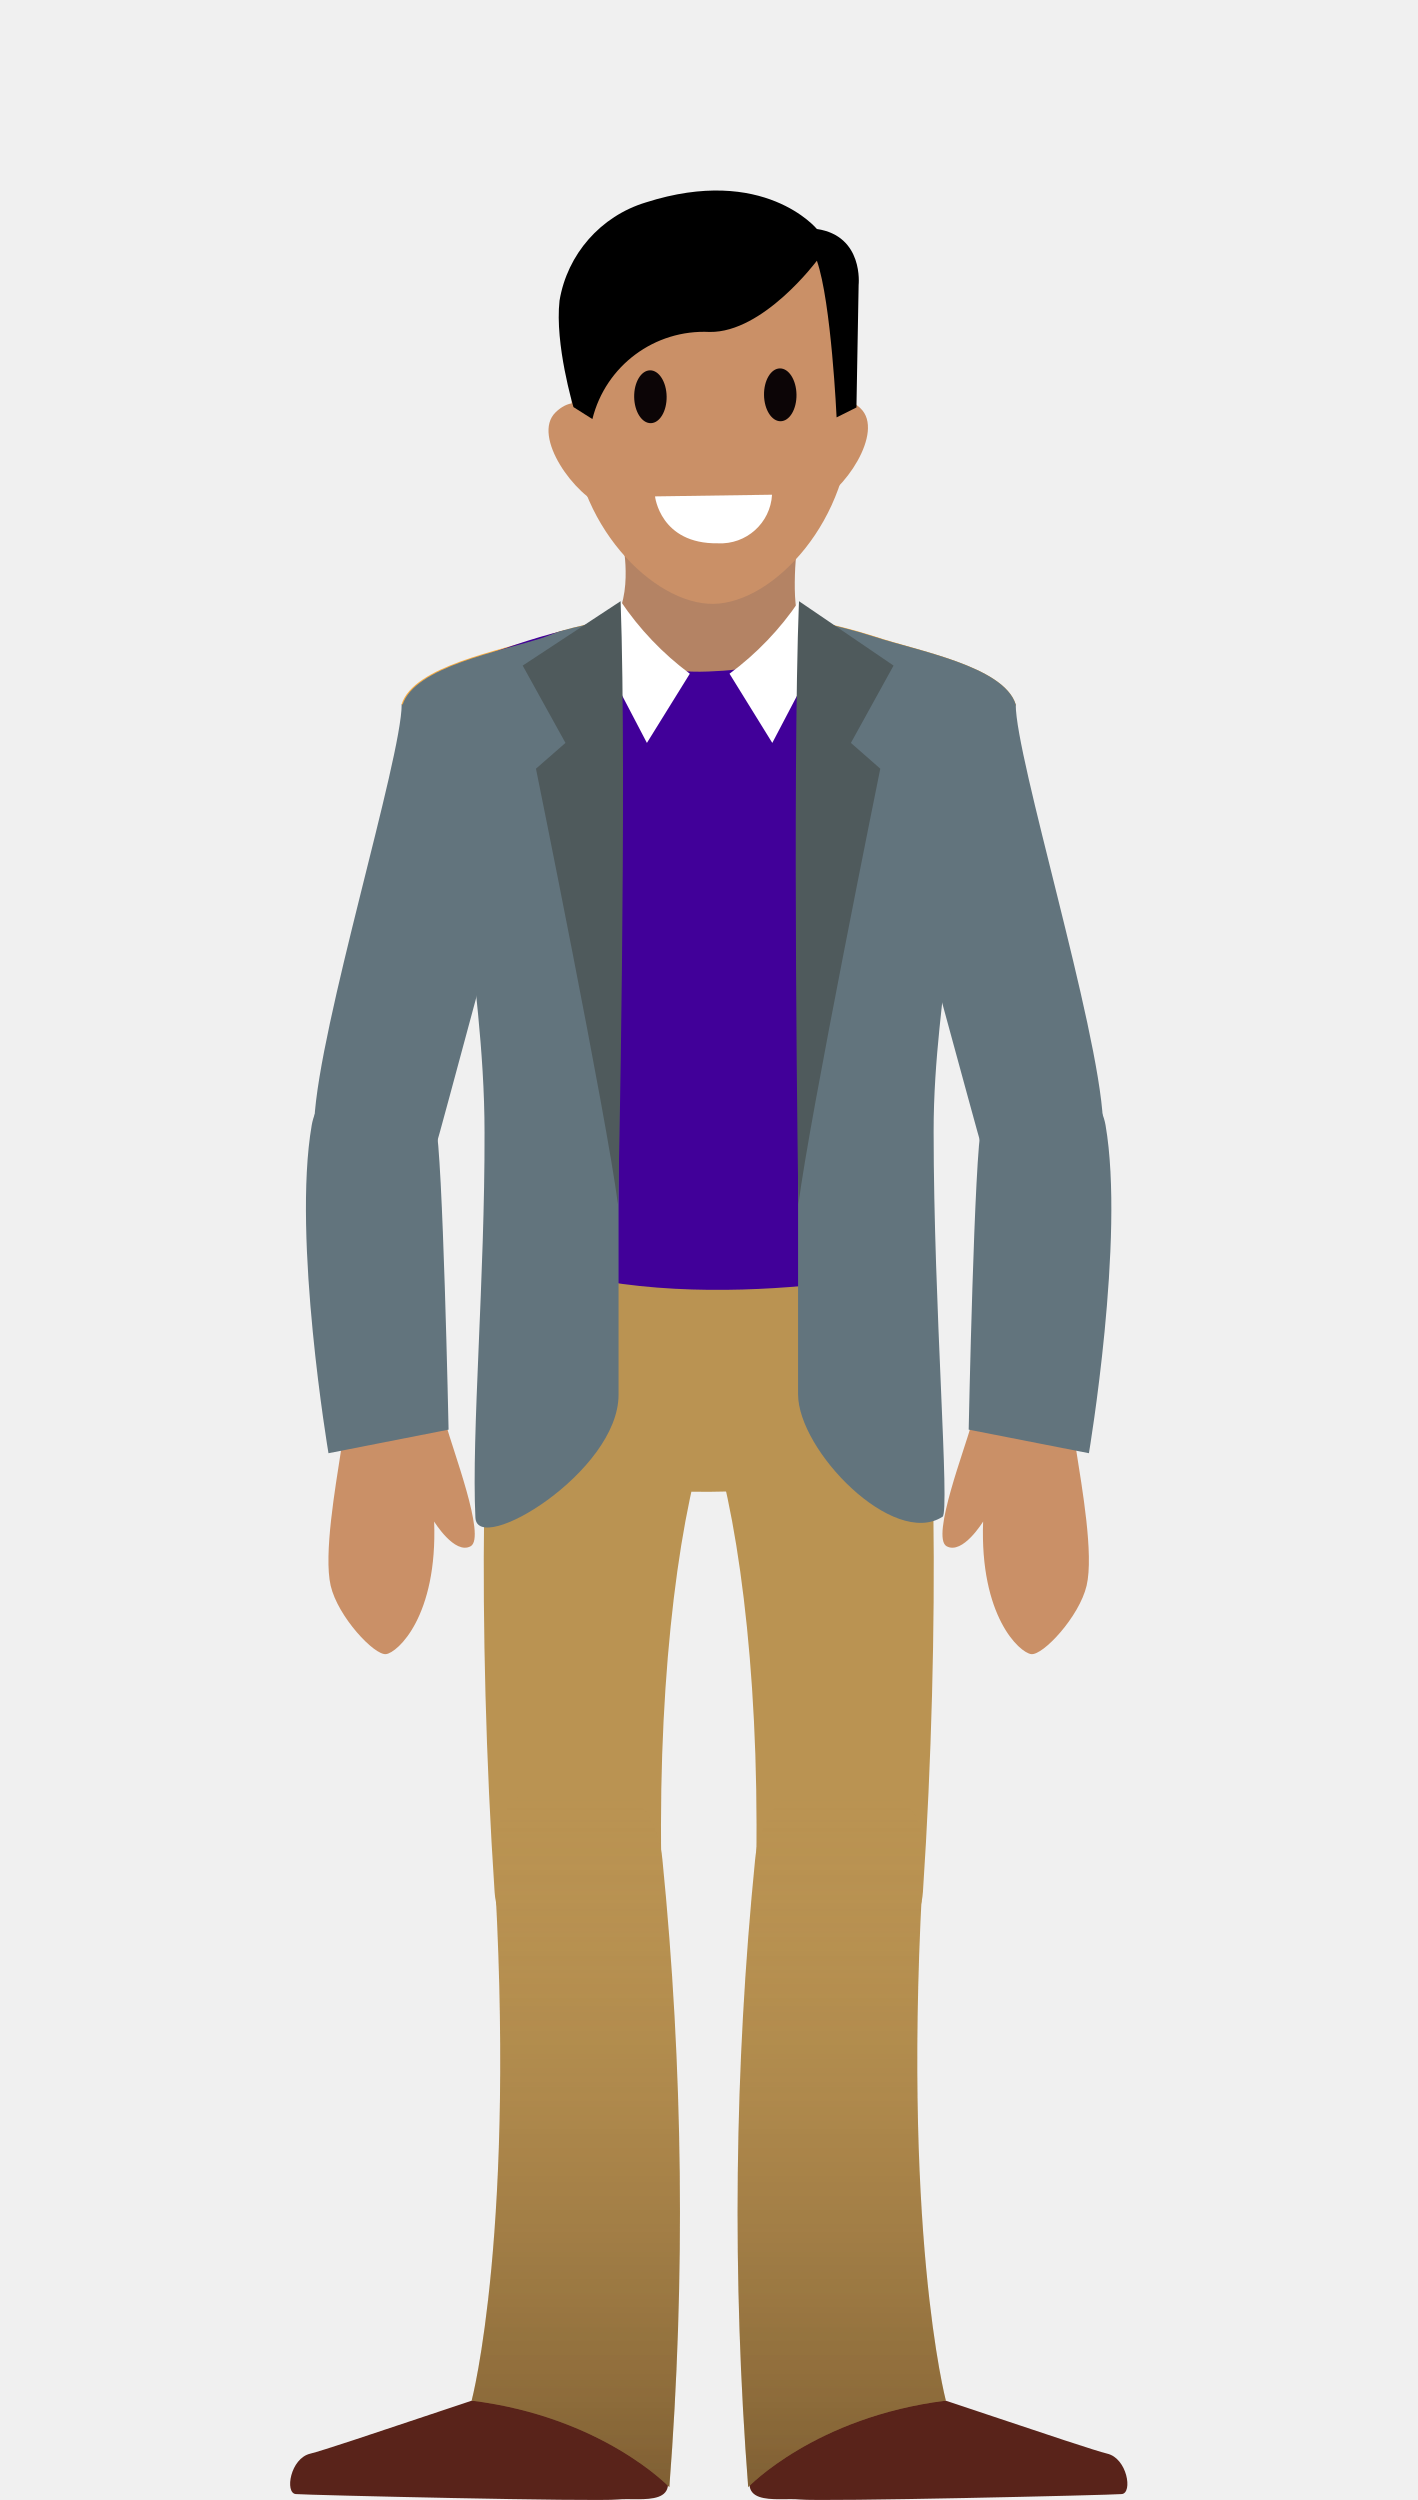
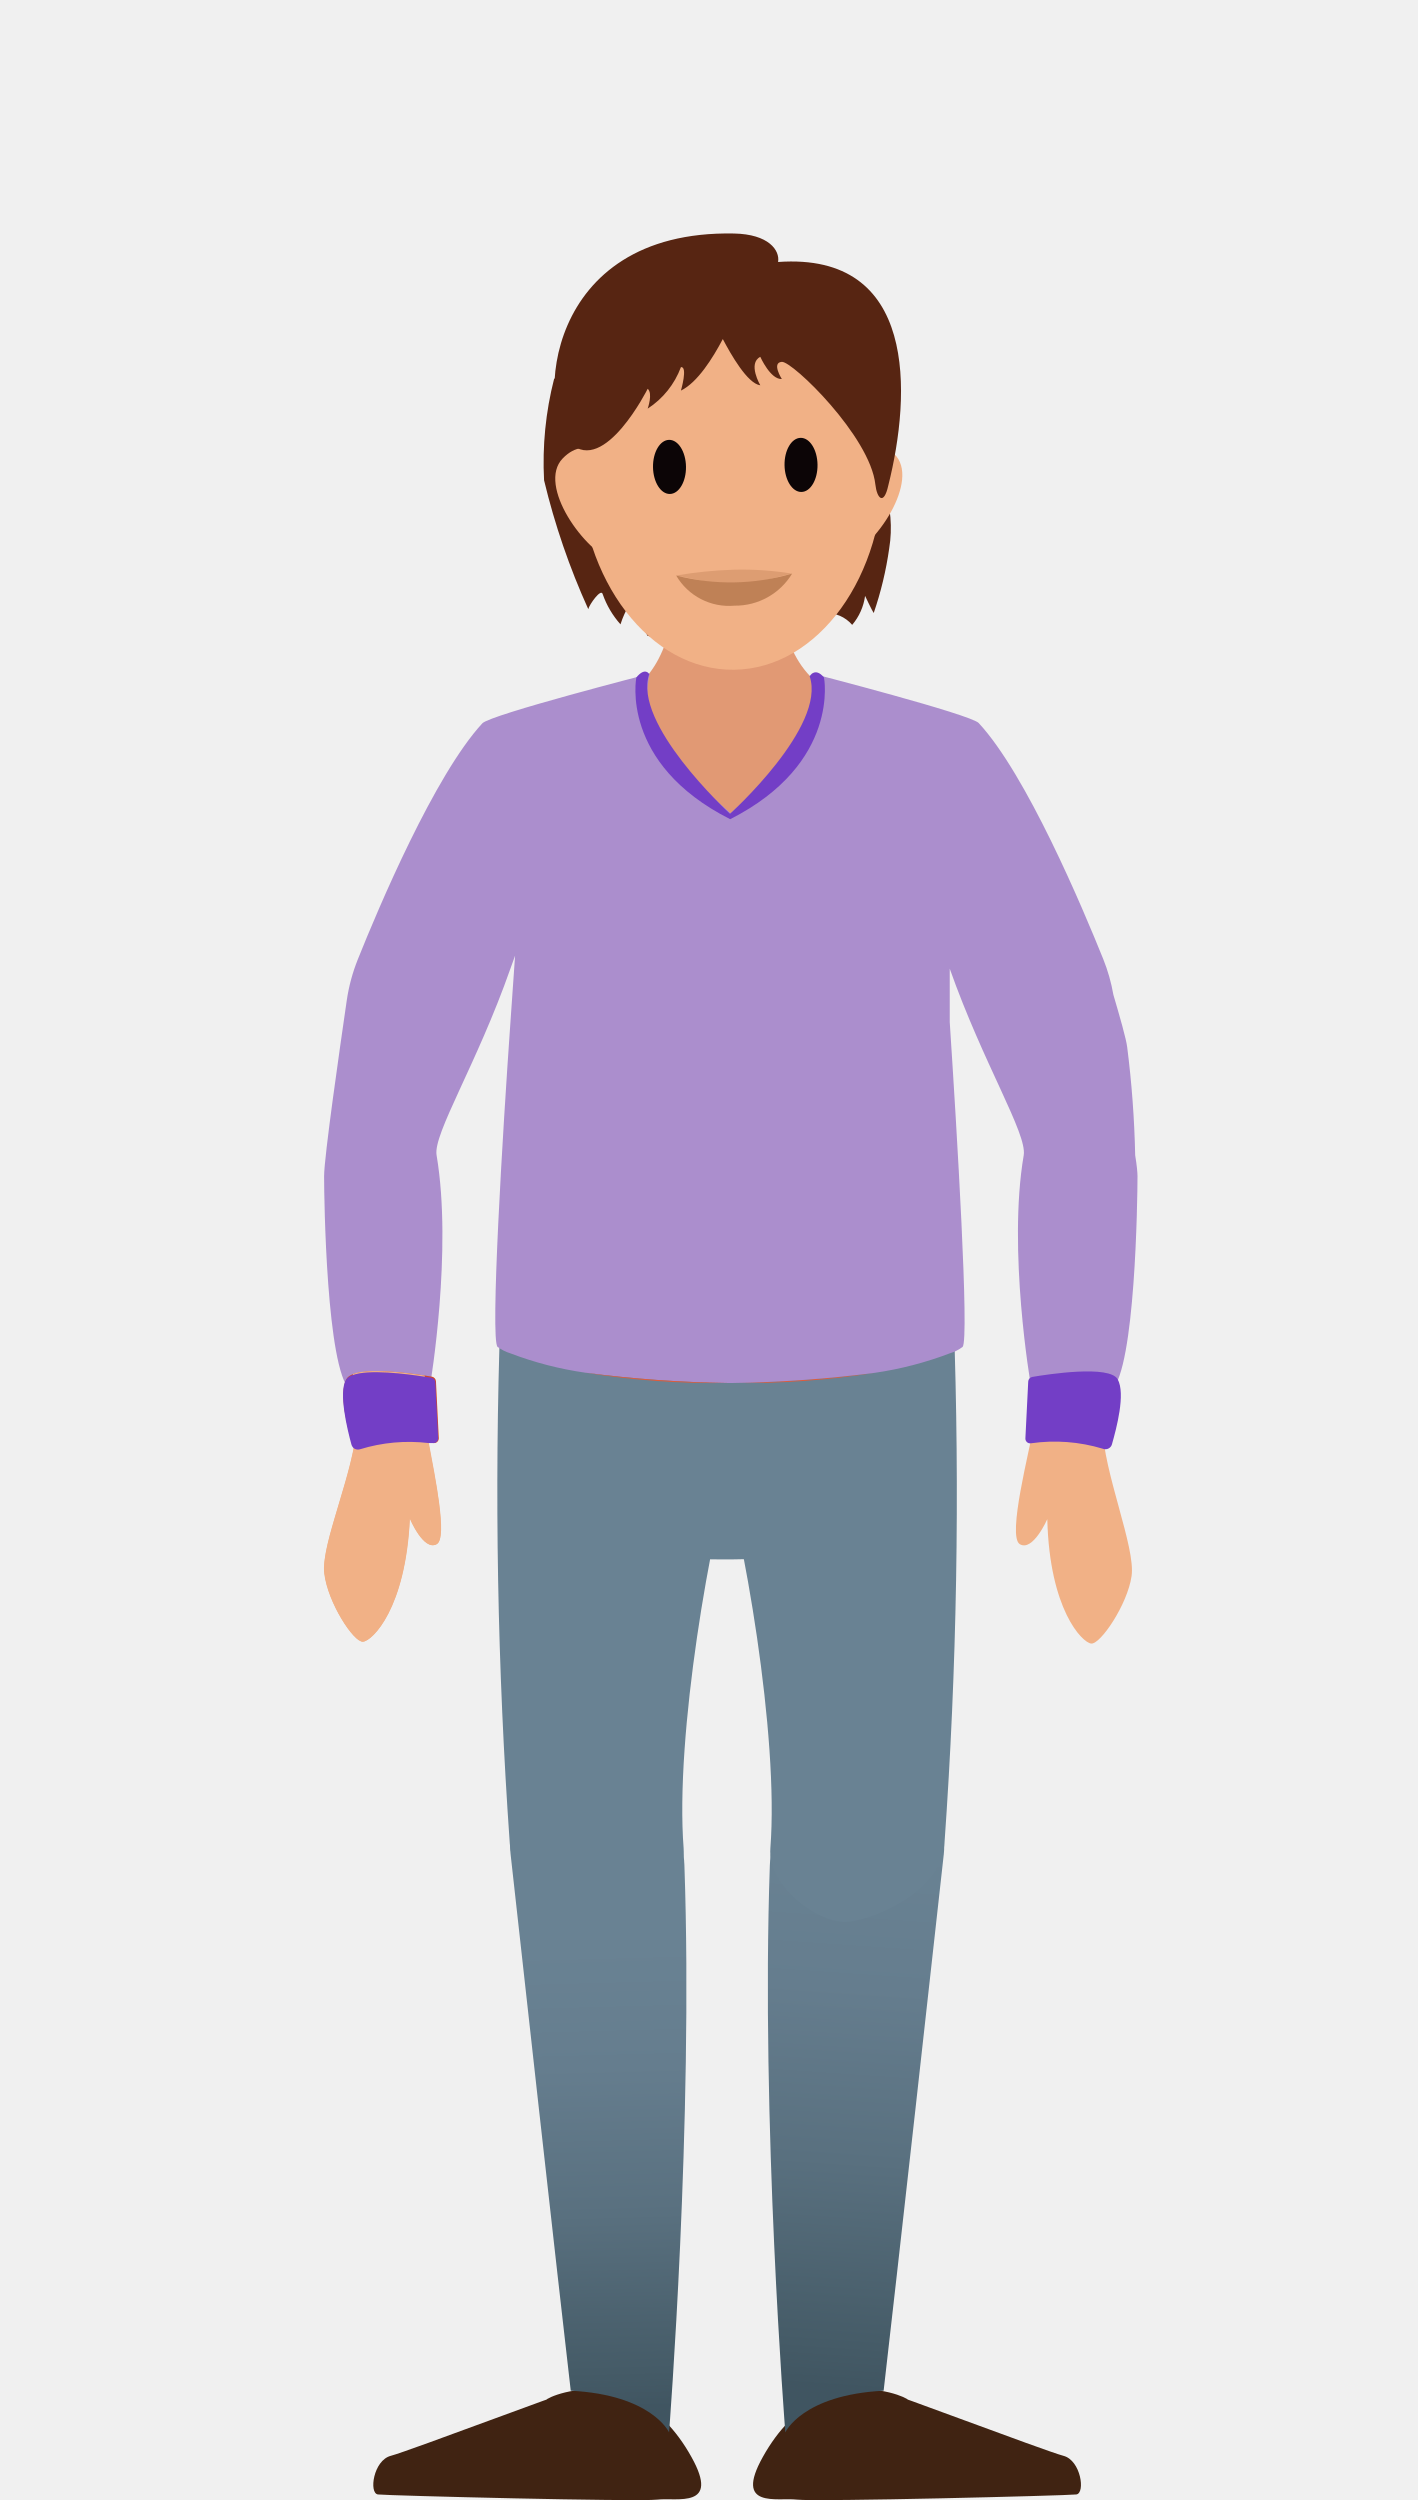
<svg xmlns="http://www.w3.org/2000/svg" xmlns:xlink="http://www.w3.org/1999/xlink" width="110" height="194" viewBox="0 0 110 194">
  <defs>
-     <linearGradient id="linear-gradient" x1="44.67" y1="137.85" x2="44.67" y2="192.99" gradientUnits="userSpaceOnUse">
-       <stop offset="0" stop-color="#fff" stop-opacity="0" />
-       <stop offset="1" stop-color="#3a2416" />
+     <clipPath id="clip-path">
+       <path d="M-45.56,82.11c-3.33,3.47-11,4.56-11,4.56s.63-4,0-5.49c-1.06,15.74.84,36,.84,36l-38.2.6s1.45-28.33,2.55-40.63C-92.69,80.1-92.77,84-93.26,85L-94,87s-8.23-1.17-11-4.39c2.23-21.21,14.64-24.22,14.64-24.22l0,0c1.57-.56,3.3-1,4.56-1.37a21.26,21.26,0,0,0,4.06-1.69c.26,4,6.87,8.67,6.87,8.67s4.31-5.92,6.72-8.42A16.37,16.37,0,0,0-64.52,57a48.34,48.34,0,0,1,5.82,1.83c2.21,2.22,8.37.5,12.22,18.36Z" fill="none" />
+     </clipPath>
+     <linearGradient id="linear-gradient" x1="46.54" y1="151.08" x2="47.5" y2="186.88" gradientUnits="userSpaceOnUse">
+       <stop offset="0" stop-color="#698293" />
+       <stop offset="0.26" stop-color="#657d8e" />
+       <stop offset="0.58" stop-color="#59707f" />
+       <stop offset="0.92" stop-color="#455b67" />
+       <stop offset="1" stop-color="#405561" />
    </linearGradient>
-     <linearGradient id="linear-gradient-2" x1="65.33" y1="137.85" x2="65.33" y2="192.99" xlink:href="#linear-gradient" />
+     <linearGradient id="linear-gradient-2" x1="66.56" y1="143.32" x2="63.68" y2="185.2" xlink:href="#linear-gradient" />
  </defs>
-   <g style="isolation:isolate">
-     <g id="landians">
-       <path d="M38.38,146.81c-1.36-20.43-1-42.11.58-46.49,1.31-3.68,8.79-4.66,12-4.32s4.82,12.38,3.73,15.81c-2.17,6.82-3.8,19.91-3.31,35.51.09,3.06-3.85,6.05-6.23,6C43.36,153.27,38.66,151,38.38,146.81Z" fill="#ba9352" />
-       <path d="M71.62,146.81c1.36-20.43,1-42.11-.58-46.49-1.31-3.68-8.79-4.66-12-4.32s-4.82,12.38-3.73,15.81c2.17,6.82,3.8,19.91,3.31,35.51-.09,3.06,3.85,6.05,6.23,6C66.64,153.27,71.34,151,71.62,146.81Z" fill="#ba9352" />
-       <path d="M78.82,54.66s-4.74,13-4.91,14.67c-.14,1.45-1.36,2.43-1.46,3.79-.81,11.31-2,18-2.5,27.39-.2,4.23-6,8.15-15,8.07-8.91.08-15-6.5-13.74-10.56,3.21-10.75-3.85-14.47-5-27.28,0-.46-.09-.93-.14-1.41-.18-1.65-4.91-14.67-4.91-14.67.93-3,7.69-4.17,10.94-5.24L43.4,49l1-.27c2.37-.6,4.84-1.07,5.67-1.23l.28-.05c-.7,5.73,4.43,13.18,4.65,13.19s5.35-7.45,4.65-13.19l.28.05c.81.15,3.3.62,5.67,1.23l1,.27,1.29.39C71.13,50.49,77.89,51.69,78.82,54.66Z" fill="#f9ad42" />
-       <path d="M62.37,48.76c-1.16-1-.52-6.47-.52-6.47l-13.44.32s.9,5.18-1.83,6.44l8.2,24.42Z" fill="#b48364" />
-       <path d="M72.45,99.29C69,92.19,73.19,76,73.57,68.88c.09-.81.2-1.61.31-2.38l0-.07c1.08-1.58,4.29-11.07,2.71-13.16-1.06-1.39-11.26-4.88-12.73-4.52a11.86,11.86,0,0,1-2.18-1c-.52,4-3.65,4.23-6.72,4.36-3.47.14-6.58-.57-6.84-4.61a17.22,17.22,0,0,1-2.63,1.18c-2-.08-11.51,3.21-12.53,4.55-1.59,2.09,2.14,11.58,3.22,13.16S39,93.91,37.58,99a10.27,10.27,0,0,0,0,3.41c-.31,5.41,34.87-1.7,34.87-1.7h0A2,2,0,0,0,72.45,99.29Z" fill="#410099" />
-       <path d="M31.17,54.66c0,4.19-6.41,24.92-6.78,32.28-.1,2.15.34,4.87,3.4,5.43s5.69-2.41,6-3.31,6.12-22.83,6.8-24.75,1-6.11,0-7.47S31.17,54.66,31.17,54.66Z" fill="#62747d" />
-       <path d="M26.45,112.64c-.41,2.71-1.35,8-.79,10.41s3.4,5.43,4.3,5.31,4-2.94,3.73-10.29c0,0,1.59,2.6,2.83,1.92s-1.47-7.69-1.92-9.5a4.91,4.91,0,0,0-5.2-3.39C27,107.55,26.68,111.17,26.45,112.64Z" fill="#ca9067" />
-       <path d="M25.49,112.77s-2.82-16.68-1.3-25.46c.23-1.34,1.25-3.28,3.62-2.72s5.45.84,6,2.76,1,23.59,1,23.59Z" fill="#62747d" />
-       <path d="M38.53,185.71c2.91-1.12-12.87,4.33-14.44,4.69s-2,3.06-1.14,3.14,23.29.6,25,.42,5.65.79,3-3.47C45.26,181.12,35.62,186.83,38.53,185.71Z" fill="#59231a" />
-       <path d="M36.6,186.29S40.12,173,38.29,143.9c-.46-7.28,12.18-9,13.11.37A275.82,275.82,0,0,1,51.94,193S46.75,187.55,36.6,186.29Z" fill="#ba9352" />
-       <path d="M71.47,185.71c-2.91-1.12,12.87,4.33,14.44,4.69s2,3.06,1.14,3.14-23.29.6-25,.42-5.65.79-3-3.47C64.74,181.12,74.38,186.83,71.47,185.71Z" fill="#59231a" />
-       <path d="M73.4,186.29S69.88,173,71.71,143.9c.46-7.28-12.18-9-13.11.37A275.82,275.82,0,0,0,58.06,193S63.25,187.55,73.4,186.29Z" fill="#ba9352" />
-       <path d="M78.82,54.66c0,4.19,6.4,24.92,6.77,32.28.11,2.15-.34,4.87-3.39,5.43s-5.7-2.41-6-3.31S70,66.23,69.36,64.31s-1-6.11,0-7.47S78.82,54.66,78.82,54.66Z" fill="#62747d" />
-       <path d="M83.53,112.64c.42,2.71,1.36,8,.79,10.41s-3.39,5.43-4.3,5.31-4-2.94-3.73-10.29c0,0-1.58,2.6-2.83,1.92s1.47-7.69,1.93-9.5a4.9,4.9,0,0,1,5.2-3.39C83,107.55,83.3,111.17,83.53,112.64Z" fill="#ca9067" />
-       <path d="M84.5,112.77s2.81-16.68,1.29-25.46C85.56,86,84.55,84,82.17,84.59s-5.44.84-6,2.76-1,23.59-1,23.59Z" fill="#62747d" />
-       <path d="M50.35,41l9-.12a4,4,0,0,1-4.18,3.75C50.74,44.67,50.35,41,50.35,41Z" fill="#fff" />
-       <path d="M39.3,97.25c12.71,5.58,32,1.23,32,1.23l.6,14.57s-16.85,6.18-33.3-.1A128.89,128.89,0,0,1,39.3,97.25Z" fill="#ba9352" />
-       <path d="M48,48v60.23c0,6-11,12.61-11.11,9.52-.31-6.48.74-18.63.71-29.87,0-6.39-.9-12.44-1.32-17.09,0-.46-.09-.93-.14-1.41-.18-1.65-4.91-14.67-4.91-14.67.93-3,7.69-4.17,10.94-5.24L43.4,49l1-.27C45.64,48.44,46.9,48.17,48,48Z" fill="#62747d" />
-       <path d="M78.82,54.66s-4.74,13-4.91,14.67c-.14,1.45-.27,2.84-.36,4.19-.25,3.38-1.11,8.61-1.1,14.31,0,13.45,1.28,29.49.69,29.87-3.82,2.45-11.21-5.13-11.21-9.51V47.92c1.06.22,2.38.51,3.67.84l1,.27,1.29.39C71.13,50.49,77.89,51.69,78.82,54.66Z" fill="#62747d" />
-       <path d="M53.53,52.28,50.2,57.65l-4.67-8.93,2.63-2.07A23,23,0,0,0,53.53,52.28Z" fill="#fff" />
-       <path d="M56.61,52.28l3.32,5.37,4.68-8.93L62,46.65A23,23,0,0,1,56.61,52.28Z" fill="#fff" />
-       <line x1="47.95" y1="111.13" x2="47.95" y2="108.18" fill="none" />
-       <line x1="47.95" y1="47.95" x2="47.95" y2="46.08" fill="none" />
-       <line x1="61.93" y1="47.92" x2="61.93" y2="45.15" fill="none" />
-       <path d="M48.16,46.65l-7.6,5,3.32,6-2.29,2s5.5,27.09,6.36,33.8C48,93.48,48.66,60.39,48.16,46.65Z" fill="#4f5a5c" />
-       <path d="M62,46.65l7.34,5-3.31,6,2.28,2s-5.5,27.09-6.35,33.8C61.94,93.48,61.47,60.39,62,46.65Z" fill="#4f5a5c" />
-       <path d="M46.81,32.4S45,30.15,43.11,32s1.55,6.56,3.81,7.31S46.81,32.4,46.81,32.4Z" fill="#ca9067" />
-       <path d="M63.08,32.16s1.76-2.31,3.69-.48-1.35,6.61-3.59,7.42S63.08,32.16,63.08,32.16Z" fill="#ca9067" />
-       <path d="M36.6,186.29S40.12,173,38.29,143.9c-.46-7.28,12.18-9,13.11.37A275.82,275.82,0,0,1,51.94,193S46.75,187.55,36.6,186.29Z" opacity="0.41" fill="url(#linear-gradient)" style="mix-blend-mode:multiply" />
-       <path d="M73.4,186.29S69.88,173,71.71,143.9c.46-7.28-12.18-9-13.11.37A275.82,275.82,0,0,0,58.06,193S63.25,187.55,73.4,186.29Z" opacity="0.41" fill="url(#linear-gradient-2)" style="mix-blend-mode:multiply" />
+   <g id="landians">
+     <g clip-path="url(#clip-path)">
+       <path d="M.73,116.56a.24.24,0,0,0,0-.47.24.24,0,0,0,0,.47Z" fill="#410099" />
+       <path d="M.73,108.43a.24.24,0,0,0,0-.47.24.24,0,0,0,0,.47Z" fill="#410099" />
+       <path d="M.73,100.3a.24.24,0,0,0,0-.47.24.24,0,0,0,0,.47Z" fill="#410099" />
+       <path d="M.73,92.17a.24.24,0,0,0,0-.47.24.24,0,0,0,0,.47Z" fill="#410099" />
+       <path d="M1.1,84a.24.24,0,0,0,0-.47.24.24,0,0,0,0,.47Z" fill="#410099" />
+       <path d="M1.1,75.91a.24.24,0,0,0,0-.47.24.24,0,0,0,0,.47Z" fill="#410099" />
+       <path d="M1.1,67.78a.24.24,0,0,0,0-.47.24.24,0,0,0,0,.47Z" fill="#410099" />
+       <path d="M1.1,59.65a.24.24,0,0,0,0-.47.24.24,0,0,0,0,.47Z" fill="#410099" />
    </g>
-     <g id="face">
-       <path d="M66,32.34c.12,7.93-5.94,14.45-10.63,14.52s-10.93-6.27-11-14.2S44,17.73,55,17.64C67.45,17.53,65.88,24.42,66,32.34Z" fill="#ca9067" />
-       <ellipse cx="50.47" cy="30.79" rx="1.26" ry="2.05" transform="translate(-0.45 0.75) rotate(-0.85)" fill="#0c0506" />
-       <ellipse cx="60.55" cy="30.64" rx="1.26" ry="2.05" transform="translate(-0.45 0.9) rotate(-0.85)" fill="#0c0506" />
-       <path d="M50.83,38.52l9.08-.13a4,4,0,0,1-4.2,3.77C51.23,42.23,50.83,38.52,50.83,38.52Z" fill="#fff" />
-     </g>
-     <g id="hair">
-       <path d="M66.46,31.62l.17-9.51s.41-3.8-3.24-4.34c0,0-4.1-5-13.28-2.06a9.61,9.61,0,0,0-6.69,7.62c-.38,3.39,1.08,8.26,1.08,8.26l1.47.93a8.91,8.91,0,0,1,9.1-6.76c4.17.06,8.32-5.53,8.32-5.53,1.12,3.2,1.53,12.16,1.53,12.16Z" />
-     </g>
+     <path d="M43,29.39a26.2,26.2,0,0,0-.78,7.88,55.69,55.69,0,0,0,3.43,10c.07-.34,1-1.66,1.12-1.16a7,7,0,0,0,1.38,2.34,7.06,7.06,0,0,1,.7-1.55c.32-.36,1,1.3,1.09,1.75a3.55,3.55,0,0,0,.31.69,50.75,50.75,0,0,0,6.4,1A46.91,46.91,0,0,1,64,47.57a2.65,2.65,0,0,1,2.13.92,4.37,4.37,0,0,0,1-2.25s.55,1.17.67,1.33a27,27,0,0,0,1.2-5,9.8,9.8,0,0,0-.41-4.81C65.7,36.43,50.81,27.46,43,29.39Z" fill="#572512" />
+     <path d="M42.86,186.1c2.52-1.07-11.17,4.12-12.53,4.47s-1.72,2.91-1,3,20.2.58,21.69.4,4.9.75,2.64-3.3C48.69,181.72,40.33,187.16,42.86,186.1Z" fill="#402312" />
+     <path d="M44.29,185.52s-1.2-10.32-4.67-41.65c-.77-6.92,13.18-8.06,13.49.88.7,19.9-1.19,44-1.19,44S50.59,185.84,44.29,185.52Z" fill="url(#linear-gradient)" />
+     <path d="M39.56,143.06a387.51,387.51,0,0,1-.73-40.91c.14-3.72,8.52-6.4,12.3-4.48,2.73,1.38,7,11.44,6,14.71-2,6.5-4.76,22.31-4.08,31.05.23,2.9-3.62,5.77-5.85,5.71C45.49,149.1,39.82,147,39.56,143.06Z" fill="#698293" />
+     <path d="M70,186.1c-2.53-1.07,11.16,4.12,12.52,4.47s1.72,2.91,1,3-20.19.58-21.69.4-4.9.75-2.64-3.3C64.16,181.72,72.52,187.16,70,186.1Z" fill="#402312" />
+     <path d="M68.57,185.52s1.2-10.32,4.67-41.65c.76-6.92-13.18-8.06-13.5.88-.7,19.9,1.2,44,1.2,44S62.26,185.84,68.57,185.52Z" fill="url(#linear-gradient-2)" />
+     <path d="M73.29,143.06A382,382,0,0,0,74,102.15c-.14-3.72-8.51-6.4-12.3-4.48-2.72,1.38-7,11.44-6,14.71,2,6.5,4.76,22.31,4.08,31.05-.22,2.9,3.62,5.77,5.86,5.71C67.37,149.1,73,147,73.29,143.06Z" fill="#698293" />
+     <path d="M36.81,60.33S26.92,81.12,26.13,88.1c-.23,2-.06,4.64,2.29,5.36s3.59-2.77,3.92-3.61,7.93-20.51,8.59-22.3,1.22-5.75.51-7.1S37.79,57.91,36.81,60.33Z" fill="#f1b186" />
+     <path d="M77.07,59.86s9.41,21,10.05,28c.18,2,0,4.65-2.41,5.31s-3.53-2.85-3.84-3.69S73.41,68.79,72.78,67s-1.08-5.78-.35-7.11S76.14,57.43,77.07,59.86Z" fill="#f1b186" />
+     <path d="M65.28,54c-4.47-1.51-4.69-7.12-4.69-7.12l-8.4.32s-.21,5.61-4.68,7.12l8.94,27Z" fill="#e19974" />
+     <path d="M40.25,103.59c12,5.32,33.6,1.37,33.6,1.37l.24,13.91s-19.76,5.27-35.24-.72C38.85,118.15,38.67,106.63,40.25,103.59Z" fill="#698293" />
+     <path d="M33,110.68s-.38-19.6-.7-21.46a4,4,0,0,0-2.86-3.57c-1.83-.67-2.75,1.11-3,2.38-1.63,7.5,1.43,18.8,1.25,22.48s-2.81,9.3-2.53,11.59,2.29,5.36,3,5.3,3.31-2.57,3.63-9.57c0,0,1.07,2.57,2.09,2S33.27,112.42,33,110.68Z" fill="#f1b186" />
+     <path d="M47.66,36s-2-2.5-4-.42,1.69,7.25,4.15,8.08S47.66,36,47.66,36Z" fill="#f1b186" />
+     <path d="M50.38,42l13.15-.17s-.2,6.92-6.05,7C51,48.91,50.38,42,50.38,42Z" fill="#f1b186" />
+     <path d="M56.83,107.32a98.36,98.36,0,0,0,11.07-.79A65,65,0,0,1,56.83,107.32Z" fill="#e05b3b" />
+     <path d="M88.27,91.27c0,1.88-.18,14.89-2,16.6a2.85,2.85,0,0,1-2.06.66h0a11.58,11.58,0,0,1-4.23-1.11S78.18,97,79.44,89.65c.28-1.67-3.11-7.05-5.74-14.48v4.15c.56,8.5,1.53,24.59,1,25.2a3.16,3.16,0,0,1-1,.5,27.52,27.52,0,0,1-5.81,1.51,98,98,0,0,1-11.06.79h-.34a96.42,96.42,0,0,1-11.08-.8,27.09,27.09,0,0,1-5.8-1.5,3.47,3.47,0,0,1-1-.5c-.58-.61.4-16.7,1-25.2.21-3.08.36-5.16.36-5.16l-.36,1C37,82.6,33.59,88,33.88,89.65c1.25,7.38-.49,17.76-.49,17.76s-4.43,2.17-6.24.46-2-14.72-2-16.6c0-1.48,1.23-10,1.76-13.65a14,14,0,0,1,.86-3.18c1.6-4,5.95-14.29,9.66-18.31.63-.68,13-3.85,13-3.85-.73,2.78.67,5.37,2.33,7.33l3.93,3.49v0h0L61,59.26c1.53-1.91,2.73-4.37,2-7,0,0,12.32,3.17,12.95,3.85,3.71,4,8.06,14.34,9.66,18.31a13.83,13.83,0,0,1,.79,2.78h0c.48,1.63,1,3.44,1.07,4.06a79.25,79.25,0,0,1,.62,8.39C88.22,90.42,88.27,91,88.27,91.27Z" fill="#ab8ecd" />
+     <path d="M45.41,106.52a96.58,96.58,0,0,0,11.08.8A63.91,63.91,0,0,1,45.41,106.52Z" fill="#e05b3b" />
+     <path d="M56.66,63.57c-8.6-4.35-7.28-11-7.28-11,.69-.84,1-.26,1-.26-1.3,3.84,6.06,10.64,6.27,10.84,0,0,7.5-6.77,6.18-10.67,0,0,.41-.75,1.11.09C63.94,52.54,65.25,59.22,56.66,63.57Z" fill="#733ec6" />
+     <path d="M28,112.42a12.88,12.88,0,0,1,5.62-.44.37.37,0,0,0,.43-.38l-.22-4.41a.38.38,0,0,0-.31-.36c-1.24-.21-6-.94-6.63.18s.1,3.83.43,5A.53.53,0,0,0,28,112.42Z" fill="#d04528" />
+     <path d="M33.9,119.82c-1,.58-2.09-2-2.09-2-.32,7-2.91,9.52-3.63,9.57s-2.73-3-3-5.3c-.24-1.94,1.61-6.25,2.29-9.76a11.51,11.51,0,0,0,.24-1.83,22.83,22.83,0,0,0-.33-3.88c1.25-.47,4.16-.1,5.58.12.06,2.33.09,3.93.09,3.93,0,.29.11.73.22,1.26C33.75,114.55,34.75,119.35,33.9,119.82Z" fill="#f1b186" />
+     <path d="M34,111.6a.37.37,0,0,1-.43.38l-.32,0a12.91,12.91,0,0,0-5.3.48.55.55,0,0,1-.5-.08.62.62,0,0,1-.18-.29c-.33-1.21-1-4-.43-5a.93.93,0,0,1,.52-.38c1.25-.47,4.16-.1,5.58.12l.53.08a.38.38,0,0,1,.31.36Z" fill="#733ec6" />
+     <path d="M85.63,109.09H80.27c0,1-.07,1.62-.07,1.62-.27,1.74-2.07,8.52-1.06,9.12s2.13-1.94,2.13-1.94c.17,7,2.7,9.58,3.41,9.65s2.8-3,3.13-5.23-2.17-8-2.27-11.65A13.74,13.74,0,0,1,85.63,109.09Z" fill="#f1b186" />
+     <path d="M85.57,112.42A12.88,12.88,0,0,0,80,112a.37.37,0,0,1-.43-.38l.22-4.41a.38.38,0,0,1,.31-.36c1.24-.21,6-.94,6.63.18s-.1,3.83-.43,5A.53.53,0,0,1,85.57,112.42Z" fill="#733ec6" />
+     <path d="M65.39,35.75s1.91-2.55,4-.53-1.47,7.29-3.91,8.19S65.39,35.75,65.39,35.75Z" fill="#f1b186" />
+   </g>
+   <g id="face">
+     <ellipse cx="56.75" cy="36.13" rx="11.81" ry="15.85" transform="translate(-0.5 0.8) rotate(-0.81)" fill="#f1b186" />
+     <ellipse cx="51.95" cy="36.23" rx="1.28" ry="2.1" transform="translate(-0.51 0.75) rotate(-0.82)" fill="#0c0506" />
+     <ellipse cx="62.16" cy="36.07" rx="1.28" ry="2.1" transform="translate(-0.51 0.9) rotate(-0.82)" fill="#0c0506" />
+     <path d="M61.44,44.51,57.06,45.6l-4.59-.94a32.08,32.08,0,0,1,4.44-.45A24.18,24.18,0,0,1,61.44,44.51Z" fill="#dd9d72" />
+     <path d="M52.47,44.66a16.94,16.94,0,0,0,9-.15A5.15,5.15,0,0,1,57,47,4.75,4.75,0,0,1,52.47,44.66Z" fill="#bf8156" />
+   </g>
+   <g id="hair">
+     <path d="M60.38,20.33c.15-.9-.72-2.16-3.43-2.21C42.1,17.84,41.61,31.93,44.26,34.4s6-4.23,6-4.23c.42.35,0,1.54,0,1.54a6.56,6.56,0,0,0,2.58-3.22c.55-.07,0,1.82,0,1.82,1.29-.63,2.47-2.52,3.25-4C56.71,27.49,58,29.77,59,29.9c0,0-1-1.7,0-2.21,0,0,.79,1.78,1.67,1.72,0,0-.82-1.27,0-1.33s6.86,5.79,7.26,9.53c.12,1.06.65,1.65,1,.07C70.73,30.52,71.18,19.56,60.38,20.33Z" fill="#572512" />
  </g>
</svg>
